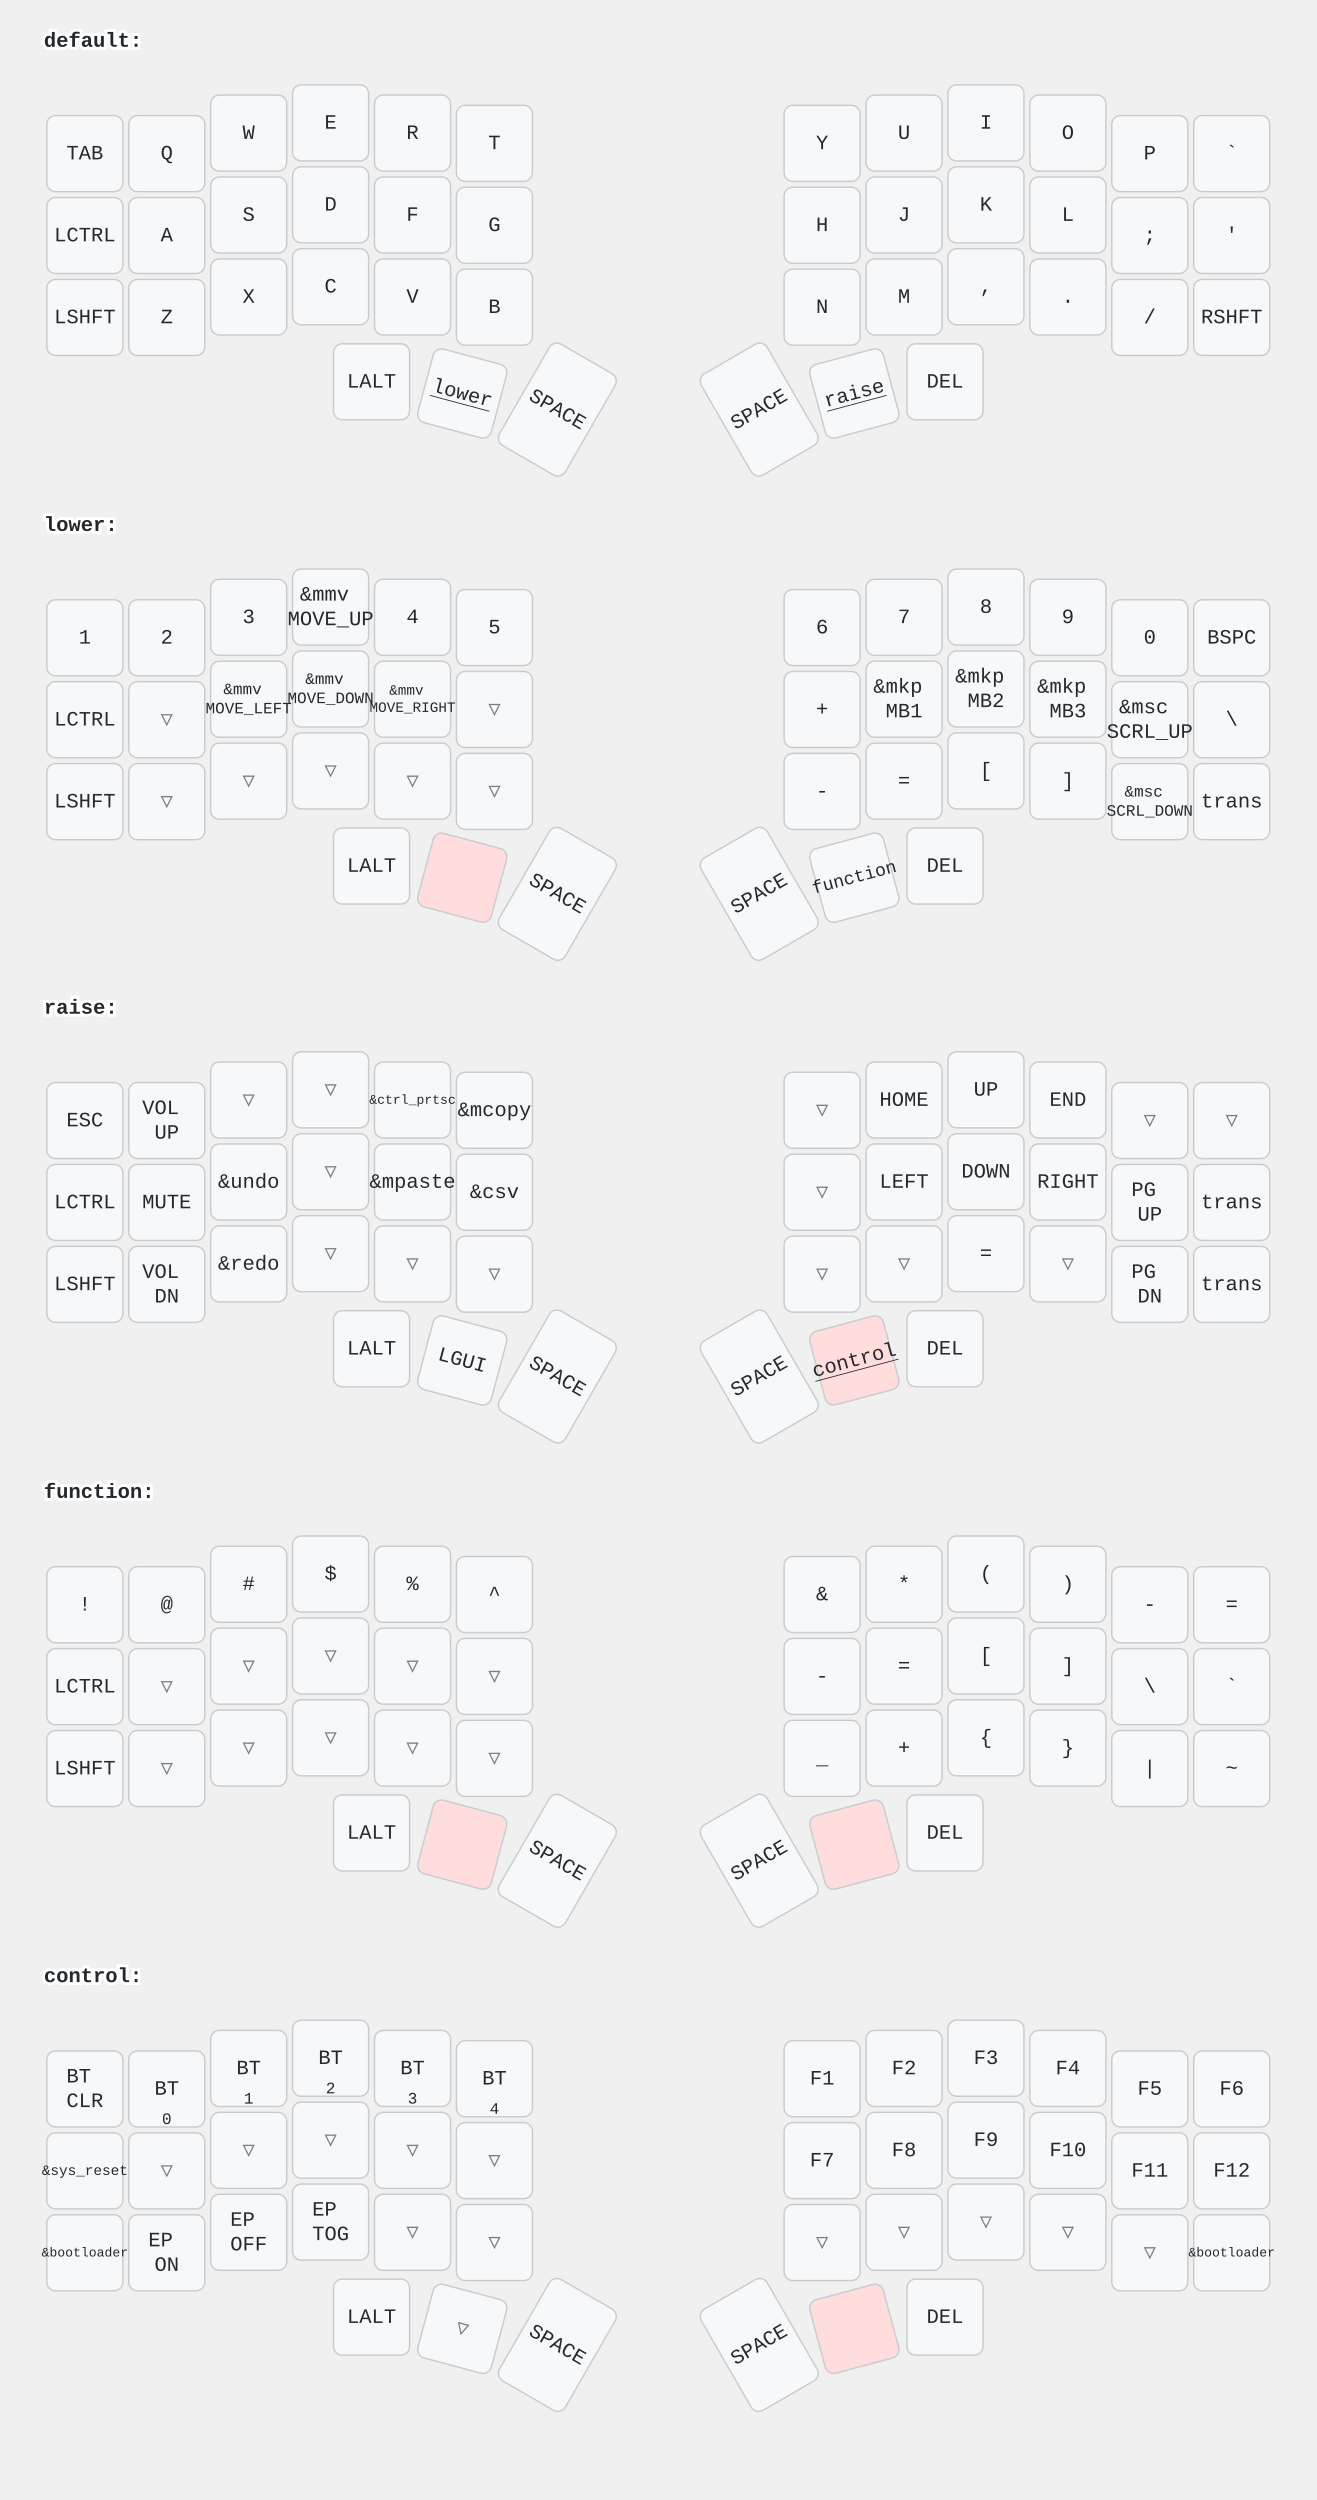
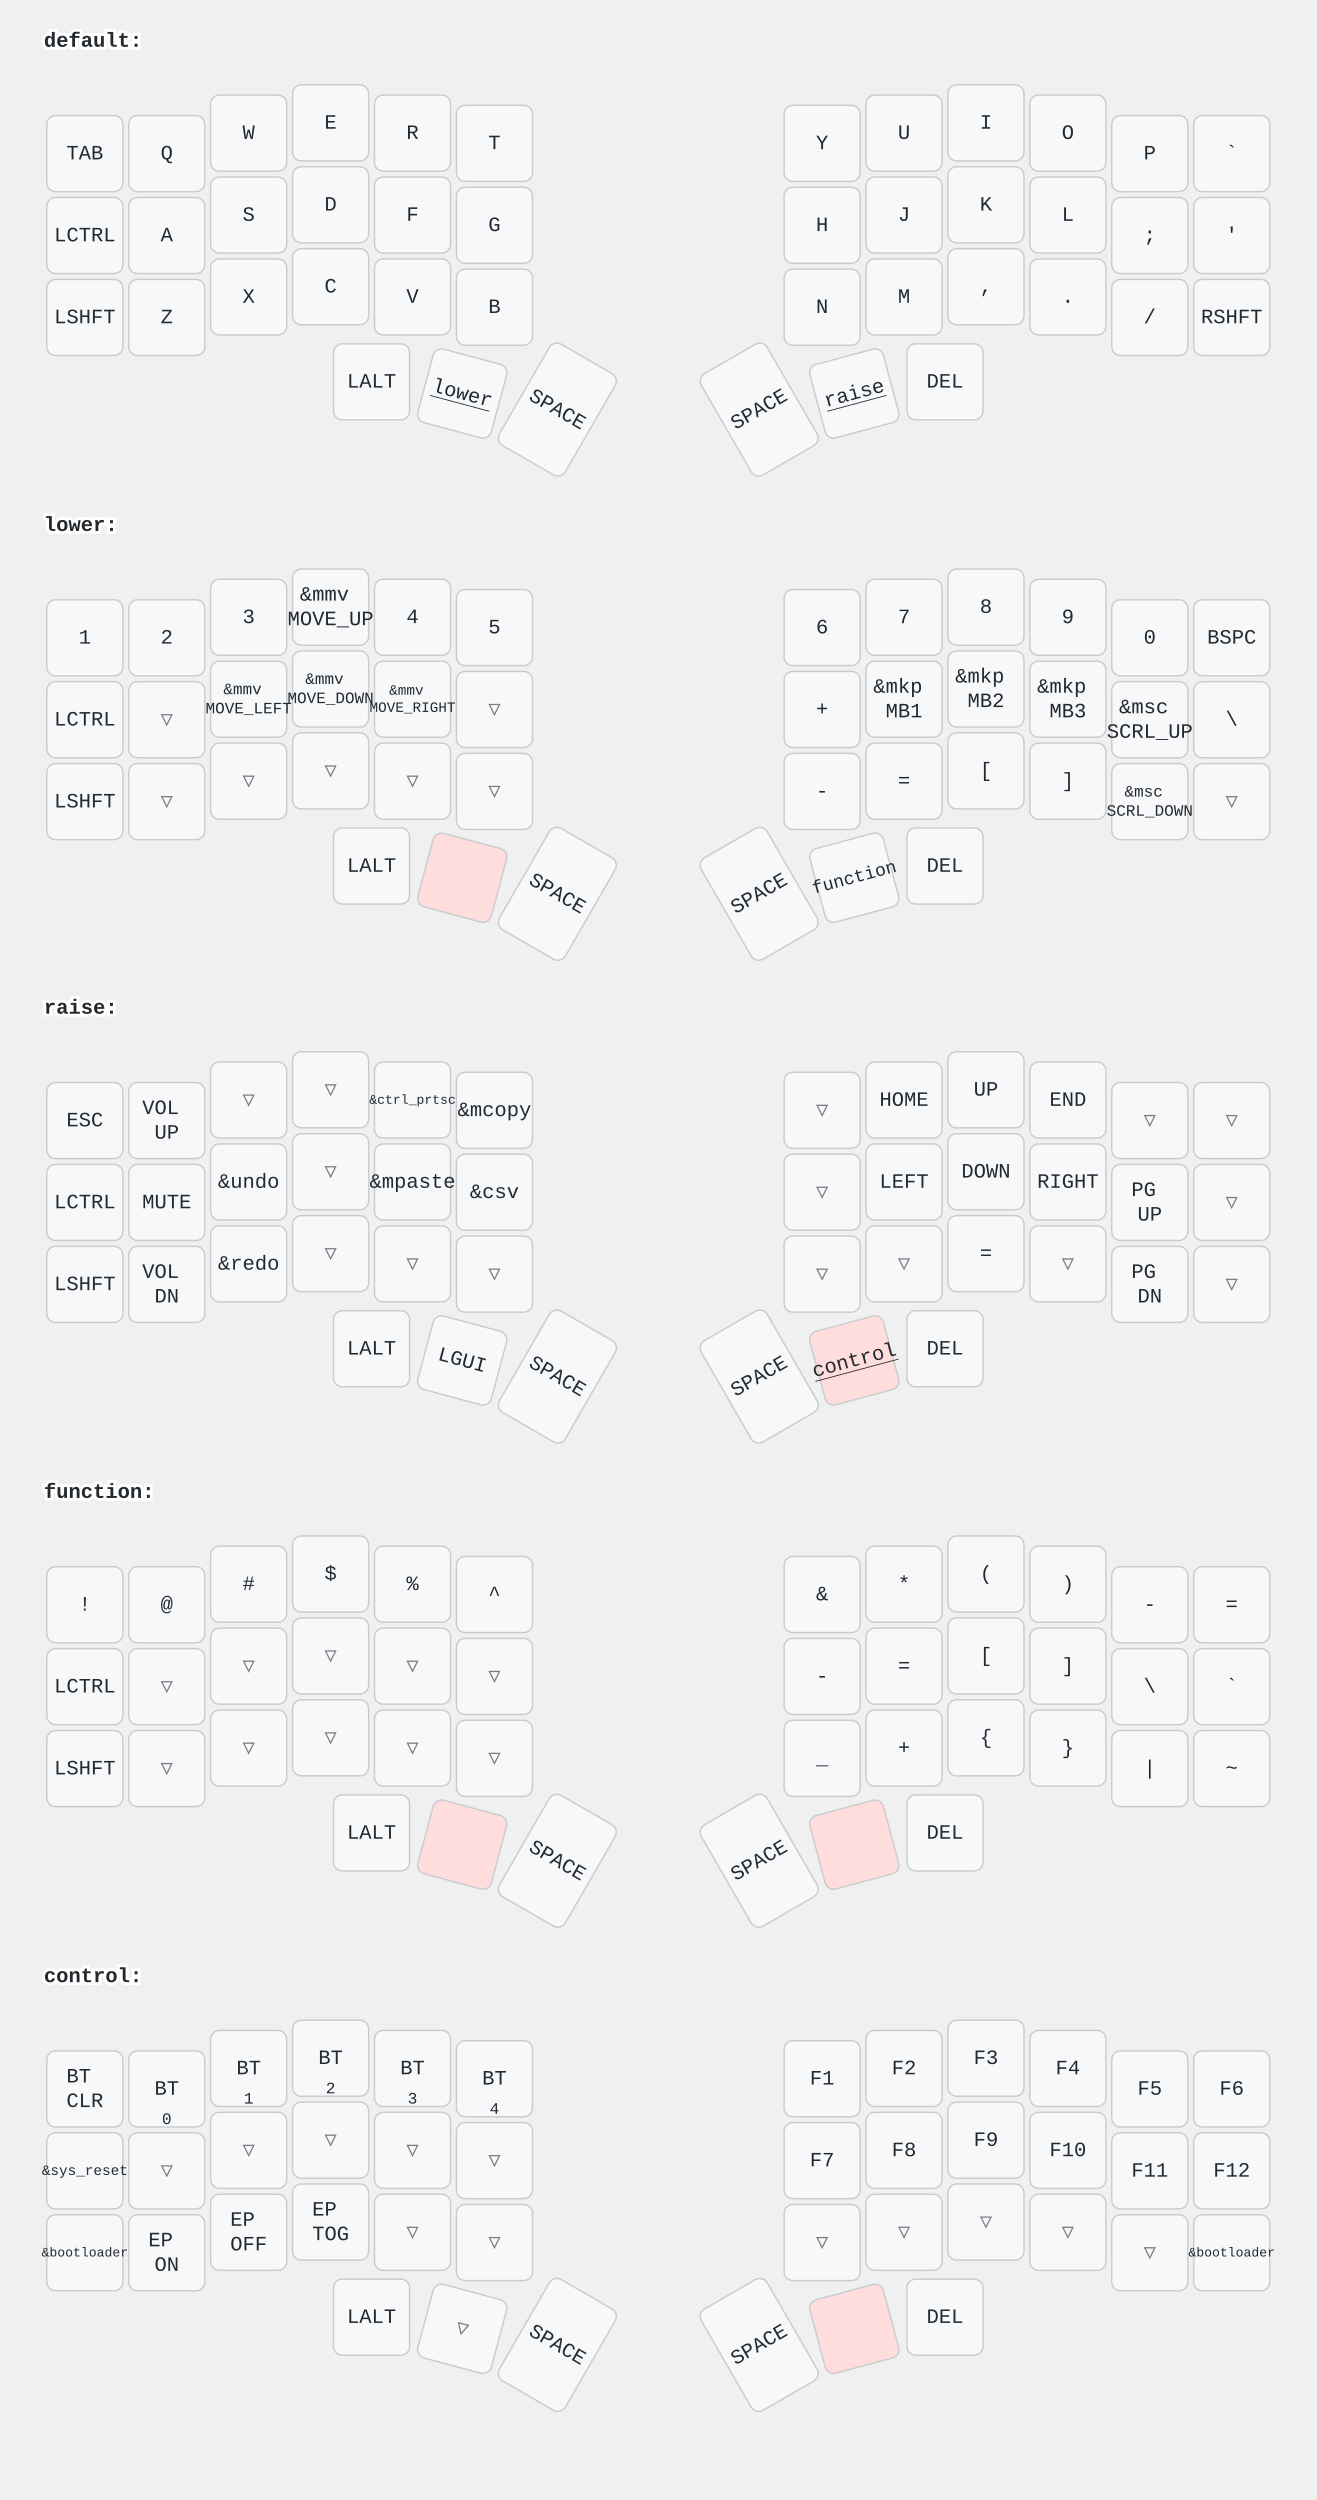
<svg xmlns="http://www.w3.org/2000/svg" width="900" height="1709" viewBox="0 0 900 1709" class="keymap">
  <style>/* inherit to force styles through use tags */
svg path {
    fill: inherit;
}

/* font and background color specifications */
svg.keymap {
    font-family: SFMono-Regular,Consolas,Liberation Mono,Menlo,monospace;
    font-size: 14px;
    font-kerning: normal;
    text-rendering: optimizeLegibility;
    fill: #24292e;
}

/* default key styling */
rect.key {
    fill: #f6f8fa;
}

rect.key, rect.combo {
    stroke: #c9cccf;
    stroke-width: 1;
}

/* default key side styling, only used is draw_key_sides is set */
rect.side {
    filter: brightness(90%);
}

/* color accent for combo boxes */
rect.combo, rect.combo-separate {
    fill: #cdf;
}

/* color accent for held keys */
rect.held, rect.combo.held {
    fill: #fdd;
}

/* color accent for ghost (optional) keys */
rect.ghost, rect.combo.ghost {
    stroke-dasharray: 4, 4;
    stroke-width: 2;
}

text {
    text-anchor: middle;
    dominant-baseline: middle;
}

/* styling for layer labels */
text.label {
    font-weight: bold;
    text-anchor: start;
    stroke: white;
    stroke-width: 4;
    paint-order: stroke;
}

/* styling for optional footer */
text.footer {
    text-anchor: end;
    dominant-baseline: auto;
    stroke: white;
    stroke-width: 4;
    paint-order: stroke;
}

/* styling for combo tap, and key non-tap label text */
text.combo, text.hold, text.shifted, text.left, text.right {
    font-size: 11px;
}

text.hold {
    text-anchor: middle;
    dominant-baseline: auto;
}

text.shifted {
    text-anchor: middle;
    dominant-baseline: hanging;
}

text.left {
    text-anchor: start;
}

text.right {
    text-anchor: end;
}

text.layer-activator {
    text-decoration: underline;
}

/* styling for hold/shifted label text in combo box */
text.combo.hold, text.combo.shifted, text.combo.left, text.combo.right {
    font-size: 8px;
}

/* lighter symbol for transparent keys */
text.trans {
    fill: #7b7e81;
}

/* styling for combo dendrons */
path.combo {
    stroke-width: 1;
    stroke: gray;
    fill: none;
}

/* Start Tabler Icons Cleanup */
/* cannot use height/width with glyphs */
.icon-tabler &gt; path {
    fill: inherit;
    stroke: inherit;
    stroke-width: 2;
}
/* hide tabler's default box */
.icon-tabler &gt; path[stroke="none"][fill="none"] {
    visibility: hidden;
}
/* End Tabler Icons Cleanup */
</style>
  <g transform="translate(30, 0)" class="layer-default">
    <text x="0" y="28" class="label" id="default">default:</text>
    <g transform="translate(0, 56)">
      <g transform="translate(28, 49)" class="key keypos-0">
        <rect rx="6" ry="6" x="-26" y="-26" width="52" height="52" class="key" />
        <text x="0" y="0" class="key tap">TAB</text>
      </g>
      <g transform="translate(84, 49)" class="key keypos-1">
        <rect rx="6" ry="6" x="-26" y="-26" width="52" height="52" class="key" />
        <text x="0" y="0" class="key tap">Q</text>
      </g>
      <g transform="translate(140, 35)" class="key keypos-2">
        <rect rx="6" ry="6" x="-26" y="-26" width="52" height="52" class="key" />
        <text x="0" y="0" class="key tap">W</text>
      </g>
      <g transform="translate(196, 28)" class="key keypos-3">
        <rect rx="6" ry="6" x="-26" y="-26" width="52" height="52" class="key" />
        <text x="0" y="0" class="key tap">E</text>
      </g>
      <g transform="translate(252, 35)" class="key keypos-4">
        <rect rx="6" ry="6" x="-26" y="-26" width="52" height="52" class="key" />
        <text x="0" y="0" class="key tap">R</text>
      </g>
      <g transform="translate(308, 42)" class="key keypos-5">
        <rect rx="6" ry="6" x="-26" y="-26" width="52" height="52" class="key" />
        <text x="0" y="0" class="key tap">T</text>
      </g>
      <g transform="translate(532, 42)" class="key keypos-6">
        <rect rx="6" ry="6" x="-26" y="-26" width="52" height="52" class="key" />
        <text x="0" y="0" class="key tap">Y</text>
      </g>
      <g transform="translate(588, 35)" class="key keypos-7">
        <rect rx="6" ry="6" x="-26" y="-26" width="52" height="52" class="key" />
        <text x="0" y="0" class="key tap">U</text>
      </g>
      <g transform="translate(644, 28)" class="key keypos-8">
        <rect rx="6" ry="6" x="-26" y="-26" width="52" height="52" class="key" />
        <text x="0" y="0" class="key tap">I</text>
      </g>
      <g transform="translate(700, 35)" class="key keypos-9">
        <rect rx="6" ry="6" x="-26" y="-26" width="52" height="52" class="key" />
        <text x="0" y="0" class="key tap">O</text>
      </g>
      <g transform="translate(756, 49)" class="key keypos-10">
        <rect rx="6" ry="6" x="-26" y="-26" width="52" height="52" class="key" />
        <text x="0" y="0" class="key tap">P</text>
      </g>
      <g transform="translate(812, 49)" class="key keypos-11">
        <rect rx="6" ry="6" x="-26" y="-26" width="52" height="52" class="key" />
        <text x="0" y="0" class="key tap">`</text>
      </g>
      <g transform="translate(28, 105)" class="key keypos-12">
        <rect rx="6" ry="6" x="-26" y="-26" width="52" height="52" class="key" />
        <text x="0" y="0" class="key tap">LCTRL</text>
      </g>
      <g transform="translate(84, 105)" class="key keypos-13">
        <rect rx="6" ry="6" x="-26" y="-26" width="52" height="52" class="key" />
        <text x="0" y="0" class="key tap">A</text>
      </g>
      <g transform="translate(140, 91)" class="key keypos-14">
        <rect rx="6" ry="6" x="-26" y="-26" width="52" height="52" class="key" />
        <text x="0" y="0" class="key tap">S</text>
      </g>
      <g transform="translate(196, 84)" class="key keypos-15">
        <rect rx="6" ry="6" x="-26" y="-26" width="52" height="52" class="key" />
        <text x="0" y="0" class="key tap">D</text>
      </g>
      <g transform="translate(252, 91)" class="key keypos-16">
        <rect rx="6" ry="6" x="-26" y="-26" width="52" height="52" class="key" />
        <text x="0" y="0" class="key tap">F</text>
      </g>
      <g transform="translate(308, 98)" class="key keypos-17">
        <rect rx="6" ry="6" x="-26" y="-26" width="52" height="52" class="key" />
        <text x="0" y="0" class="key tap">G</text>
      </g>
      <g transform="translate(532, 98)" class="key keypos-18">
        <rect rx="6" ry="6" x="-26" y="-26" width="52" height="52" class="key" />
        <text x="0" y="0" class="key tap">H</text>
      </g>
      <g transform="translate(588, 91)" class="key keypos-19">
        <rect rx="6" ry="6" x="-26" y="-26" width="52" height="52" class="key" />
        <text x="0" y="0" class="key tap">J</text>
      </g>
      <g transform="translate(644, 84)" class="key keypos-20">
        <rect rx="6" ry="6" x="-26" y="-26" width="52" height="52" class="key" />
        <text x="0" y="0" class="key tap">K</text>
      </g>
      <g transform="translate(700, 91)" class="key keypos-21">
        <rect rx="6" ry="6" x="-26" y="-26" width="52" height="52" class="key" />
        <text x="0" y="0" class="key tap">L</text>
      </g>
      <g transform="translate(756, 105)" class="key keypos-22">
        <rect rx="6" ry="6" x="-26" y="-26" width="52" height="52" class="key" />
        <text x="0" y="0" class="key tap">;</text>
      </g>
      <g transform="translate(812, 105)" class="key keypos-23">
        <rect rx="6" ry="6" x="-26" y="-26" width="52" height="52" class="key" />
        <text x="0" y="0" class="key tap">'</text>
      </g>
      <g transform="translate(28, 161)" class="key keypos-24">
        <rect rx="6" ry="6" x="-26" y="-26" width="52" height="52" class="key" />
        <text x="0" y="0" class="key tap">LSHFT</text>
      </g>
      <g transform="translate(84, 161)" class="key keypos-25">
        <rect rx="6" ry="6" x="-26" y="-26" width="52" height="52" class="key" />
        <text x="0" y="0" class="key tap">Z</text>
      </g>
      <g transform="translate(140, 147)" class="key keypos-26">
        <rect rx="6" ry="6" x="-26" y="-26" width="52" height="52" class="key" />
        <text x="0" y="0" class="key tap">X</text>
      </g>
      <g transform="translate(196, 140)" class="key keypos-27">
        <rect rx="6" ry="6" x="-26" y="-26" width="52" height="52" class="key" />
        <text x="0" y="0" class="key tap">C</text>
      </g>
      <g transform="translate(252, 147)" class="key keypos-28">
        <rect rx="6" ry="6" x="-26" y="-26" width="52" height="52" class="key" />
        <text x="0" y="0" class="key tap">V</text>
      </g>
      <g transform="translate(308, 154)" class="key keypos-29">
        <rect rx="6" ry="6" x="-26" y="-26" width="52" height="52" class="key" />
        <text x="0" y="0" class="key tap">B</text>
      </g>
      <g transform="translate(532, 154)" class="key keypos-30">
        <rect rx="6" ry="6" x="-26" y="-26" width="52" height="52" class="key" />
        <text x="0" y="0" class="key tap">N</text>
      </g>
      <g transform="translate(588, 147)" class="key keypos-31">
        <rect rx="6" ry="6" x="-26" y="-26" width="52" height="52" class="key" />
        <text x="0" y="0" class="key tap">M</text>
      </g>
      <g transform="translate(644, 140)" class="key keypos-32">
        <rect rx="6" ry="6" x="-26" y="-26" width="52" height="52" class="key" />
        <text x="0" y="0" class="key tap">,</text>
      </g>
      <g transform="translate(700, 147)" class="key keypos-33">
        <rect rx="6" ry="6" x="-26" y="-26" width="52" height="52" class="key" />
        <text x="0" y="0" class="key tap">.</text>
      </g>
      <g transform="translate(756, 161)" class="key keypos-34">
        <rect rx="6" ry="6" x="-26" y="-26" width="52" height="52" class="key" />
        <text x="0" y="0" class="key tap">/</text>
      </g>
      <g transform="translate(812, 161)" class="key keypos-35">
        <rect rx="6" ry="6" x="-26" y="-26" width="52" height="52" class="key" />
        <text x="0" y="0" class="key tap">RSHFT</text>
      </g>
      <g transform="translate(224, 205)" class="key keypos-36">
        <rect rx="6" ry="6" x="-26" y="-26" width="52" height="52" class="key" />
        <text x="0" y="0" class="key tap">LALT</text>
      </g>
      <g transform="translate(286, 213) rotate(15.0)" class="key keypos-37">
        <rect rx="6" ry="6" x="-26" y="-26" width="52" height="52" class="key" />
        <a href="#lower">
          <text x="0" y="0" class="key tap layer-activator">lower</text>
        </a>
      </g>
      <g transform="translate(351, 224) rotate(30.0)" class="key keypos-38">
        <rect rx="6" ry="6" x="-26" y="-40" width="52" height="80" class="key" />
        <text x="0" y="0" class="key tap">SPACE</text>
      </g>
      <g transform="translate(489, 224) rotate(-30.0)" class="key keypos-39">
        <rect rx="6" ry="6" x="-26" y="-40" width="52" height="80" class="key" />
        <text x="0" y="0" class="key tap">SPACE</text>
      </g>
      <g transform="translate(554, 213) rotate(-15.0)" class="key keypos-40">
        <rect rx="6" ry="6" x="-26" y="-26" width="52" height="52" class="key" />
        <a href="#raise">
          <text x="0" y="0" class="key tap layer-activator">raise</text>
        </a>
      </g>
      <g transform="translate(616, 205)" class="key keypos-41">
        <rect rx="6" ry="6" x="-26" y="-26" width="52" height="52" class="key" />
        <text x="0" y="0" class="key tap">DEL</text>
      </g>
    </g>
  </g>
  <g transform="translate(30, 331)" class="layer-lower">
    <text x="0" y="28" class="label" id="lower">lower:</text>
    <g transform="translate(0, 56)">
      <g transform="translate(28, 49)" class="key keypos-0">
        <rect rx="6" ry="6" x="-26" y="-26" width="52" height="52" class="key" />
        <text x="0" y="0" class="key tap">1</text>
      </g>
      <g transform="translate(84, 49)" class="key keypos-1">
        <rect rx="6" ry="6" x="-26" y="-26" width="52" height="52" class="key" />
        <text x="0" y="0" class="key tap">2</text>
      </g>
      <g transform="translate(140, 35)" class="key keypos-2">
        <rect rx="6" ry="6" x="-26" y="-26" width="52" height="52" class="key" />
        <text x="0" y="0" class="key tap">3</text>
      </g>
      <g transform="translate(196, 28)" class="key keypos-3">
        <rect rx="6" ry="6" x="-26" y="-26" width="52" height="52" class="key" />
        <text x="0" y="0" class="key tap">
          <tspan x="0" dy="-0.6em">&amp;mmv</tspan>
          <tspan x="0" dy="1.2em">MOVE_UP</tspan>
        </text>
      </g>
      <g transform="translate(252, 35)" class="key keypos-4">
        <rect rx="6" ry="6" x="-26" y="-26" width="52" height="52" class="key" />
        <text x="0" y="0" class="key tap">4</text>
      </g>
      <g transform="translate(308, 42)" class="key keypos-5">
        <rect rx="6" ry="6" x="-26" y="-26" width="52" height="52" class="key" />
        <text x="0" y="0" class="key tap">5</text>
      </g>
      <g transform="translate(532, 42)" class="key keypos-6">
        <rect rx="6" ry="6" x="-26" y="-26" width="52" height="52" class="key" />
        <text x="0" y="0" class="key tap">6</text>
      </g>
      <g transform="translate(588, 35)" class="key keypos-7">
        <rect rx="6" ry="6" x="-26" y="-26" width="52" height="52" class="key" />
        <text x="0" y="0" class="key tap">7</text>
      </g>
      <g transform="translate(644, 28)" class="key keypos-8">
        <rect rx="6" ry="6" x="-26" y="-26" width="52" height="52" class="key" />
        <text x="0" y="0" class="key tap">8</text>
      </g>
      <g transform="translate(700, 35)" class="key keypos-9">
        <rect rx="6" ry="6" x="-26" y="-26" width="52" height="52" class="key" />
        <text x="0" y="0" class="key tap">9</text>
      </g>
      <g transform="translate(756, 49)" class="key keypos-10">
        <rect rx="6" ry="6" x="-26" y="-26" width="52" height="52" class="key" />
        <text x="0" y="0" class="key tap">0</text>
      </g>
      <g transform="translate(812, 49)" class="key keypos-11">
        <rect rx="6" ry="6" x="-26" y="-26" width="52" height="52" class="key" />
        <text x="0" y="0" class="key tap">BSPC</text>
      </g>
      <g transform="translate(28, 105)" class="key keypos-12">
        <rect rx="6" ry="6" x="-26" y="-26" width="52" height="52" class="key" />
        <text x="0" y="0" class="key tap">LCTRL</text>
      </g>
      <g transform="translate(84, 105)" class="key trans keypos-13">
        <rect rx="6" ry="6" x="-26" y="-26" width="52" height="52" class="key trans" />
        <text x="0" y="0" class="key trans tap">▽</text>
      </g>
      <g transform="translate(140, 91)" class="key keypos-14">
        <rect rx="6" ry="6" x="-26" y="-26" width="52" height="52" class="key" />
        <text x="0" y="0" class="key tap">
          <tspan x="0" dy="-0.6em" style="font-size: 78%">&amp;mmv</tspan>
          <tspan x="0" dy="1.2em" style="font-size: 78%">MOVE_LEFT</tspan>
        </text>
      </g>
      <g transform="translate(196, 84)" class="key keypos-15">
        <rect rx="6" ry="6" x="-26" y="-26" width="52" height="52" class="key" />
        <text x="0" y="0" class="key tap">
          <tspan x="0" dy="-0.6em" style="font-size: 78%">&amp;mmv</tspan>
          <tspan x="0" dy="1.2em" style="font-size: 78%">MOVE_DOWN</tspan>
        </text>
      </g>
      <g transform="translate(252, 91)" class="key keypos-16">
        <rect rx="6" ry="6" x="-26" y="-26" width="52" height="52" class="key" />
        <text x="0" y="0" class="key tap">
          <tspan x="0" dy="-0.6em" style="font-size: 70%">&amp;mmv</tspan>
          <tspan x="0" dy="1.2em" style="font-size: 70%">MOVE_RIGHT</tspan>
        </text>
      </g>
      <g transform="translate(308, 98)" class="key trans keypos-17">
        <rect rx="6" ry="6" x="-26" y="-26" width="52" height="52" class="key trans" />
        <text x="0" y="0" class="key trans tap">▽</text>
      </g>
      <g transform="translate(532, 98)" class="key keypos-18">
        <rect rx="6" ry="6" x="-26" y="-26" width="52" height="52" class="key" />
        <text x="0" y="0" class="key tap">+</text>
      </g>
      <g transform="translate(588, 91)" class="key keypos-19">
        <rect rx="6" ry="6" x="-26" y="-26" width="52" height="52" class="key" />
        <text x="0" y="0" class="key tap">
          <tspan x="0" dy="-0.6em">&amp;mkp</tspan>
          <tspan x="0" dy="1.2em">MB1</tspan>
        </text>
      </g>
      <g transform="translate(644, 84)" class="key keypos-20">
        <rect rx="6" ry="6" x="-26" y="-26" width="52" height="52" class="key" />
        <text x="0" y="0" class="key tap">
          <tspan x="0" dy="-0.6em">&amp;mkp</tspan>
          <tspan x="0" dy="1.2em">MB2</tspan>
        </text>
      </g>
      <g transform="translate(700, 91)" class="key keypos-21">
        <rect rx="6" ry="6" x="-26" y="-26" width="52" height="52" class="key" />
        <text x="0" y="0" class="key tap">
          <tspan x="0" dy="-0.6em">&amp;mkp</tspan>
          <tspan x="0" dy="1.2em">MB3</tspan>
        </text>
      </g>
      <g transform="translate(756, 105)" class="key keypos-22">
        <rect rx="6" ry="6" x="-26" y="-26" width="52" height="52" class="key" />
        <text x="0" y="0" class="key tap">
          <tspan x="0" dy="-0.6em">&amp;msc</tspan>
          <tspan x="0" dy="1.2em">SCRL_UP</tspan>
        </text>
      </g>
      <g transform="translate(812, 105)" class="key keypos-23">
        <rect rx="6" ry="6" x="-26" y="-26" width="52" height="52" class="key" />
        <text x="0" y="0" class="key tap">\</text>
      </g>
      <g transform="translate(28, 161)" class="key keypos-24">
        <rect rx="6" ry="6" x="-26" y="-26" width="52" height="52" class="key" />
        <text x="0" y="0" class="key tap">LSHFT</text>
      </g>
      <g transform="translate(84, 161)" class="key trans keypos-25">
        <rect rx="6" ry="6" x="-26" y="-26" width="52" height="52" class="key trans" />
        <text x="0" y="0" class="key trans tap">▽</text>
      </g>
      <g transform="translate(140, 147)" class="key trans keypos-26">
        <rect rx="6" ry="6" x="-26" y="-26" width="52" height="52" class="key trans" />
        <text x="0" y="0" class="key trans tap">▽</text>
      </g>
      <g transform="translate(196, 140)" class="key trans keypos-27">
        <rect rx="6" ry="6" x="-26" y="-26" width="52" height="52" class="key trans" />
        <text x="0" y="0" class="key trans tap">▽</text>
      </g>
      <g transform="translate(252, 147)" class="key trans keypos-28">
        <rect rx="6" ry="6" x="-26" y="-26" width="52" height="52" class="key trans" />
        <text x="0" y="0" class="key trans tap">▽</text>
      </g>
      <g transform="translate(308, 154)" class="key trans keypos-29">
        <rect rx="6" ry="6" x="-26" y="-26" width="52" height="52" class="key trans" />
        <text x="0" y="0" class="key trans tap">▽</text>
      </g>
      <g transform="translate(532, 154)" class="key keypos-30">
        <rect rx="6" ry="6" x="-26" y="-26" width="52" height="52" class="key" />
        <text x="0" y="0" class="key tap">-</text>
      </g>
      <g transform="translate(588, 147)" class="key keypos-31">
        <rect rx="6" ry="6" x="-26" y="-26" width="52" height="52" class="key" />
        <text x="0" y="0" class="key tap">=</text>
      </g>
      <g transform="translate(644, 140)" class="key keypos-32">
        <rect rx="6" ry="6" x="-26" y="-26" width="52" height="52" class="key" />
        <text x="0" y="0" class="key tap">[</text>
      </g>
      <g transform="translate(700, 147)" class="key keypos-33">
        <rect rx="6" ry="6" x="-26" y="-26" width="52" height="52" class="key" />
        <text x="0" y="0" class="key tap">]</text>
      </g>
      <g transform="translate(756, 161)" class="key keypos-34">
        <rect rx="6" ry="6" x="-26" y="-26" width="52" height="52" class="key" />
        <text x="0" y="0" class="key tap">
          <tspan x="0" dy="-0.6em" style="font-size: 78%">&amp;msc</tspan>
          <tspan x="0" dy="1.2em" style="font-size: 78%">SCRL_DOWN</tspan>
        </text>
      </g>
-       <g transform="translate(812, 161)" class="key keypos-35">
-         <rect rx="6" ry="6" x="-26" y="-26" width="52" height="52" class="key" />
-         <text x="0" y="0" class="key tap">trans</text>
+       <g transform="translate(812, 161)" class="key trans keypos-35">
+         <rect rx="6" ry="6" x="-26" y="-26" width="52" height="52" class="key trans" />
+         <text x="0" y="0" class="key trans tap">▽</text>
      </g>
      <g transform="translate(224, 205)" class="key keypos-36">
        <rect rx="6" ry="6" x="-26" y="-26" width="52" height="52" class="key" />
        <text x="0" y="0" class="key tap">LALT</text>
      </g>
      <g transform="translate(286, 213) rotate(15.0)" class="key held keypos-37">
        <rect rx="6" ry="6" x="-26" y="-26" width="52" height="52" class="key held" />
      </g>
      <g transform="translate(351, 224) rotate(30.0)" class="key keypos-38">
        <rect rx="6" ry="6" x="-26" y="-40" width="52" height="80" class="key" />
        <text x="0" y="0" class="key tap">SPACE</text>
      </g>
      <g transform="translate(489, 224) rotate(-30.0)" class="key keypos-39">
        <rect rx="6" ry="6" x="-26" y="-40" width="52" height="80" class="key" />
        <text x="0" y="0" class="key tap">SPACE</text>
      </g>
      <g transform="translate(554, 213) rotate(-15.0)" class="key keypos-40">
        <rect rx="6" ry="6" x="-26" y="-26" width="52" height="52" class="key" />
        <a href="#function">
          <text x="0" y="0" class="key tap layer-activator">
            <tspan style="font-size: 88%">function</tspan>
          </text>
        </a>
      </g>
      <g transform="translate(616, 205)" class="key keypos-41">
        <rect rx="6" ry="6" x="-26" y="-26" width="52" height="52" class="key" />
        <text x="0" y="0" class="key tap">DEL</text>
      </g>
    </g>
  </g>
  <g transform="translate(30, 661)" class="layer-raise">
    <text x="0" y="28" class="label" id="raise">raise:</text>
    <g transform="translate(0, 56)">
      <g transform="translate(28, 49)" class="key keypos-0">
        <rect rx="6" ry="6" x="-26" y="-26" width="52" height="52" class="key" />
        <text x="0" y="0" class="key tap">ESC</text>
      </g>
      <g transform="translate(84, 49)" class="key keypos-1">
        <rect rx="6" ry="6" x="-26" y="-26" width="52" height="52" class="key" />
        <text x="0" y="0" class="key tap">
          <tspan x="0" dy="-0.6em">VOL</tspan>
          <tspan x="0" dy="1.2em">UP</tspan>
        </text>
      </g>
      <g transform="translate(140, 35)" class="key trans keypos-2">
        <rect rx="6" ry="6" x="-26" y="-26" width="52" height="52" class="key trans" />
        <text x="0" y="0" class="key trans tap">▽</text>
      </g>
      <g transform="translate(196, 28)" class="key trans keypos-3">
        <rect rx="6" ry="6" x="-26" y="-26" width="52" height="52" class="key trans" />
        <text x="0" y="0" class="key trans tap">▽</text>
      </g>
      <g transform="translate(252, 35)" class="key keypos-4">
        <rect rx="6" ry="6" x="-26" y="-26" width="52" height="52" class="key" />
        <text x="0" y="0" class="key tap">
          <tspan style="font-size: 64%">&amp;ctrl_prtsc</tspan>
        </text>
      </g>
      <g transform="translate(308, 42)" class="key keypos-5">
        <rect rx="6" ry="6" x="-26" y="-26" width="52" height="52" class="key" />
        <text x="0" y="0" class="key tap">&amp;mcopy</text>
      </g>
      <g transform="translate(532, 42)" class="key trans keypos-6">
        <rect rx="6" ry="6" x="-26" y="-26" width="52" height="52" class="key trans" />
        <text x="0" y="0" class="key trans tap">▽</text>
      </g>
      <g transform="translate(588, 35)" class="key keypos-7">
        <rect rx="6" ry="6" x="-26" y="-26" width="52" height="52" class="key" />
        <text x="0" y="0" class="key tap">HOME</text>
      </g>
      <g transform="translate(644, 28)" class="key keypos-8">
        <rect rx="6" ry="6" x="-26" y="-26" width="52" height="52" class="key" />
        <text x="0" y="0" class="key tap">UP</text>
      </g>
      <g transform="translate(700, 35)" class="key keypos-9">
        <rect rx="6" ry="6" x="-26" y="-26" width="52" height="52" class="key" />
        <text x="0" y="0" class="key tap">END</text>
      </g>
      <g transform="translate(756, 49)" class="key trans keypos-10">
        <rect rx="6" ry="6" x="-26" y="-26" width="52" height="52" class="key trans" />
        <text x="0" y="0" class="key trans tap">▽</text>
      </g>
      <g transform="translate(812, 49)" class="key trans keypos-11">
        <rect rx="6" ry="6" x="-26" y="-26" width="52" height="52" class="key trans" />
        <text x="0" y="0" class="key trans tap">▽</text>
      </g>
      <g transform="translate(28, 105)" class="key keypos-12">
        <rect rx="6" ry="6" x="-26" y="-26" width="52" height="52" class="key" />
        <text x="0" y="0" class="key tap">LCTRL</text>
      </g>
      <g transform="translate(84, 105)" class="key keypos-13">
        <rect rx="6" ry="6" x="-26" y="-26" width="52" height="52" class="key" />
        <text x="0" y="0" class="key tap">MUTE</text>
      </g>
      <g transform="translate(140, 91)" class="key keypos-14">
        <rect rx="6" ry="6" x="-26" y="-26" width="52" height="52" class="key" />
        <text x="0" y="0" class="key tap">&amp;undo</text>
      </g>
      <g transform="translate(196, 84)" class="key trans keypos-15">
        <rect rx="6" ry="6" x="-26" y="-26" width="52" height="52" class="key trans" />
        <text x="0" y="0" class="key trans tap">▽</text>
      </g>
      <g transform="translate(252, 91)" class="key keypos-16">
        <rect rx="6" ry="6" x="-26" y="-26" width="52" height="52" class="key" />
        <text x="0" y="0" class="key tap">&amp;mpaste</text>
      </g>
      <g transform="translate(308, 98)" class="key keypos-17">
        <rect rx="6" ry="6" x="-26" y="-26" width="52" height="52" class="key" />
        <text x="0" y="0" class="key tap">&amp;csv</text>
      </g>
      <g transform="translate(532, 98)" class="key trans keypos-18">
        <rect rx="6" ry="6" x="-26" y="-26" width="52" height="52" class="key trans" />
        <text x="0" y="0" class="key trans tap">▽</text>
      </g>
      <g transform="translate(588, 91)" class="key keypos-19">
        <rect rx="6" ry="6" x="-26" y="-26" width="52" height="52" class="key" />
        <text x="0" y="0" class="key tap">LEFT</text>
      </g>
      <g transform="translate(644, 84)" class="key keypos-20">
        <rect rx="6" ry="6" x="-26" y="-26" width="52" height="52" class="key" />
        <text x="0" y="0" class="key tap">DOWN</text>
      </g>
      <g transform="translate(700, 91)" class="key keypos-21">
        <rect rx="6" ry="6" x="-26" y="-26" width="52" height="52" class="key" />
        <text x="0" y="0" class="key tap">RIGHT</text>
      </g>
      <g transform="translate(756, 105)" class="key keypos-22">
        <rect rx="6" ry="6" x="-26" y="-26" width="52" height="52" class="key" />
        <text x="0" y="0" class="key tap">
          <tspan x="0" dy="-0.6em">PG</tspan>
          <tspan x="0" dy="1.2em">UP</tspan>
        </text>
      </g>
-       <g transform="translate(812, 105)" class="key keypos-23">
-         <rect rx="6" ry="6" x="-26" y="-26" width="52" height="52" class="key" />
-         <text x="0" y="0" class="key tap">trans</text>
+       <g transform="translate(812, 105)" class="key trans keypos-23">
+         <rect rx="6" ry="6" x="-26" y="-26" width="52" height="52" class="key trans" />
+         <text x="0" y="0" class="key trans tap">▽</text>
      </g>
      <g transform="translate(28, 161)" class="key keypos-24">
        <rect rx="6" ry="6" x="-26" y="-26" width="52" height="52" class="key" />
        <text x="0" y="0" class="key tap">LSHFT</text>
      </g>
      <g transform="translate(84, 161)" class="key keypos-25">
        <rect rx="6" ry="6" x="-26" y="-26" width="52" height="52" class="key" />
        <text x="0" y="0" class="key tap">
          <tspan x="0" dy="-0.6em">VOL</tspan>
          <tspan x="0" dy="1.2em">DN</tspan>
        </text>
      </g>
      <g transform="translate(140, 147)" class="key keypos-26">
        <rect rx="6" ry="6" x="-26" y="-26" width="52" height="52" class="key" />
        <text x="0" y="0" class="key tap">&amp;redo</text>
      </g>
      <g transform="translate(196, 140)" class="key trans keypos-27">
        <rect rx="6" ry="6" x="-26" y="-26" width="52" height="52" class="key trans" />
        <text x="0" y="0" class="key trans tap">▽</text>
      </g>
      <g transform="translate(252, 147)" class="key trans keypos-28">
        <rect rx="6" ry="6" x="-26" y="-26" width="52" height="52" class="key trans" />
        <text x="0" y="0" class="key trans tap">▽</text>
      </g>
      <g transform="translate(308, 154)" class="key trans keypos-29">
        <rect rx="6" ry="6" x="-26" y="-26" width="52" height="52" class="key trans" />
        <text x="0" y="0" class="key trans tap">▽</text>
      </g>
      <g transform="translate(532, 154)" class="key trans keypos-30">
        <rect rx="6" ry="6" x="-26" y="-26" width="52" height="52" class="key trans" />
        <text x="0" y="0" class="key trans tap">▽</text>
      </g>
      <g transform="translate(588, 147)" class="key trans keypos-31">
        <rect rx="6" ry="6" x="-26" y="-26" width="52" height="52" class="key trans" />
        <text x="0" y="0" class="key trans tap">▽</text>
      </g>
      <g transform="translate(644, 140)" class="key keypos-32">
        <rect rx="6" ry="6" x="-26" y="-26" width="52" height="52" class="key" />
        <text x="0" y="0" class="key tap">=</text>
      </g>
      <g transform="translate(700, 147)" class="key trans keypos-33">
        <rect rx="6" ry="6" x="-26" y="-26" width="52" height="52" class="key trans" />
        <text x="0" y="0" class="key trans tap">▽</text>
      </g>
      <g transform="translate(756, 161)" class="key keypos-34">
        <rect rx="6" ry="6" x="-26" y="-26" width="52" height="52" class="key" />
        <text x="0" y="0" class="key tap">
          <tspan x="0" dy="-0.6em">PG</tspan>
          <tspan x="0" dy="1.2em">DN</tspan>
        </text>
      </g>
-       <g transform="translate(812, 161)" class="key keypos-35">
-         <rect rx="6" ry="6" x="-26" y="-26" width="52" height="52" class="key" />
-         <text x="0" y="0" class="key tap">trans</text>
+       <g transform="translate(812, 161)" class="key trans keypos-35">
+         <rect rx="6" ry="6" x="-26" y="-26" width="52" height="52" class="key trans" />
+         <text x="0" y="0" class="key trans tap">▽</text>
      </g>
      <g transform="translate(224, 205)" class="key keypos-36">
        <rect rx="6" ry="6" x="-26" y="-26" width="52" height="52" class="key" />
        <text x="0" y="0" class="key tap">LALT</text>
      </g>
      <g transform="translate(286, 213) rotate(15.0)" class="key keypos-37">
        <rect rx="6" ry="6" x="-26" y="-26" width="52" height="52" class="key" />
        <text x="0" y="0" class="key tap">LGUI</text>
      </g>
      <g transform="translate(351, 224) rotate(30.0)" class="key keypos-38">
        <rect rx="6" ry="6" x="-26" y="-40" width="52" height="80" class="key" />
        <text x="0" y="0" class="key tap">SPACE</text>
      </g>
      <g transform="translate(489, 224) rotate(-30.0)" class="key keypos-39">
        <rect rx="6" ry="6" x="-26" y="-40" width="52" height="80" class="key" />
        <text x="0" y="0" class="key tap">SPACE</text>
      </g>
      <g transform="translate(554, 213) rotate(-15.0)" class="key held keypos-40">
        <rect rx="6" ry="6" x="-26" y="-26" width="52" height="52" class="key held" />
        <a href="#control">
          <text x="0" y="0" class="key held tap layer-activator">control</text>
        </a>
      </g>
      <g transform="translate(616, 205)" class="key keypos-41">
        <rect rx="6" ry="6" x="-26" y="-26" width="52" height="52" class="key" />
        <text x="0" y="0" class="key tap">DEL</text>
      </g>
    </g>
  </g>
  <g transform="translate(30, 992)" class="layer-function">
    <text x="0" y="28" class="label" id="function">function:</text>
    <g transform="translate(0, 56)">
      <g transform="translate(28, 49)" class="key keypos-0">
        <rect rx="6" ry="6" x="-26" y="-26" width="52" height="52" class="key" />
        <text x="0" y="0" class="key tap">!</text>
      </g>
      <g transform="translate(84, 49)" class="key keypos-1">
        <rect rx="6" ry="6" x="-26" y="-26" width="52" height="52" class="key" />
        <text x="0" y="0" class="key tap">@</text>
      </g>
      <g transform="translate(140, 35)" class="key keypos-2">
        <rect rx="6" ry="6" x="-26" y="-26" width="52" height="52" class="key" />
        <text x="0" y="0" class="key tap">#</text>
      </g>
      <g transform="translate(196, 28)" class="key keypos-3">
        <rect rx="6" ry="6" x="-26" y="-26" width="52" height="52" class="key" />
        <text x="0" y="0" class="key tap">$</text>
      </g>
      <g transform="translate(252, 35)" class="key keypos-4">
        <rect rx="6" ry="6" x="-26" y="-26" width="52" height="52" class="key" />
        <text x="0" y="0" class="key tap">%</text>
      </g>
      <g transform="translate(308, 42)" class="key keypos-5">
        <rect rx="6" ry="6" x="-26" y="-26" width="52" height="52" class="key" />
        <text x="0" y="0" class="key tap">^</text>
      </g>
      <g transform="translate(532, 42)" class="key keypos-6">
        <rect rx="6" ry="6" x="-26" y="-26" width="52" height="52" class="key" />
        <text x="0" y="0" class="key tap">&amp;</text>
      </g>
      <g transform="translate(588, 35)" class="key keypos-7">
        <rect rx="6" ry="6" x="-26" y="-26" width="52" height="52" class="key" />
        <text x="0" y="0" class="key tap">*</text>
      </g>
      <g transform="translate(644, 28)" class="key keypos-8">
        <rect rx="6" ry="6" x="-26" y="-26" width="52" height="52" class="key" />
        <text x="0" y="0" class="key tap">(</text>
      </g>
      <g transform="translate(700, 35)" class="key keypos-9">
        <rect rx="6" ry="6" x="-26" y="-26" width="52" height="52" class="key" />
        <text x="0" y="0" class="key tap">)</text>
      </g>
      <g transform="translate(756, 49)" class="key keypos-10">
        <rect rx="6" ry="6" x="-26" y="-26" width="52" height="52" class="key" />
        <text x="0" y="0" class="key tap">-</text>
      </g>
      <g transform="translate(812, 49)" class="key keypos-11">
        <rect rx="6" ry="6" x="-26" y="-26" width="52" height="52" class="key" />
        <text x="0" y="0" class="key tap">=</text>
      </g>
      <g transform="translate(28, 105)" class="key keypos-12">
        <rect rx="6" ry="6" x="-26" y="-26" width="52" height="52" class="key" />
        <text x="0" y="0" class="key tap">LCTRL</text>
      </g>
      <g transform="translate(84, 105)" class="key trans keypos-13">
        <rect rx="6" ry="6" x="-26" y="-26" width="52" height="52" class="key trans" />
        <text x="0" y="0" class="key trans tap">▽</text>
      </g>
      <g transform="translate(140, 91)" class="key trans keypos-14">
        <rect rx="6" ry="6" x="-26" y="-26" width="52" height="52" class="key trans" />
        <text x="0" y="0" class="key trans tap">▽</text>
      </g>
      <g transform="translate(196, 84)" class="key trans keypos-15">
        <rect rx="6" ry="6" x="-26" y="-26" width="52" height="52" class="key trans" />
        <text x="0" y="0" class="key trans tap">▽</text>
      </g>
      <g transform="translate(252, 91)" class="key trans keypos-16">
        <rect rx="6" ry="6" x="-26" y="-26" width="52" height="52" class="key trans" />
        <text x="0" y="0" class="key trans tap">▽</text>
      </g>
      <g transform="translate(308, 98)" class="key trans keypos-17">
        <rect rx="6" ry="6" x="-26" y="-26" width="52" height="52" class="key trans" />
        <text x="0" y="0" class="key trans tap">▽</text>
      </g>
      <g transform="translate(532, 98)" class="key keypos-18">
        <rect rx="6" ry="6" x="-26" y="-26" width="52" height="52" class="key" />
        <text x="0" y="0" class="key tap">-</text>
      </g>
      <g transform="translate(588, 91)" class="key keypos-19">
        <rect rx="6" ry="6" x="-26" y="-26" width="52" height="52" class="key" />
        <text x="0" y="0" class="key tap">=</text>
      </g>
      <g transform="translate(644, 84)" class="key keypos-20">
        <rect rx="6" ry="6" x="-26" y="-26" width="52" height="52" class="key" />
        <text x="0" y="0" class="key tap">[</text>
      </g>
      <g transform="translate(700, 91)" class="key keypos-21">
        <rect rx="6" ry="6" x="-26" y="-26" width="52" height="52" class="key" />
        <text x="0" y="0" class="key tap">]</text>
      </g>
      <g transform="translate(756, 105)" class="key keypos-22">
        <rect rx="6" ry="6" x="-26" y="-26" width="52" height="52" class="key" />
        <text x="0" y="0" class="key tap">\</text>
      </g>
      <g transform="translate(812, 105)" class="key keypos-23">
        <rect rx="6" ry="6" x="-26" y="-26" width="52" height="52" class="key" />
        <text x="0" y="0" class="key tap">`</text>
      </g>
      <g transform="translate(28, 161)" class="key keypos-24">
        <rect rx="6" ry="6" x="-26" y="-26" width="52" height="52" class="key" />
        <text x="0" y="0" class="key tap">LSHFT</text>
      </g>
      <g transform="translate(84, 161)" class="key trans keypos-25">
        <rect rx="6" ry="6" x="-26" y="-26" width="52" height="52" class="key trans" />
        <text x="0" y="0" class="key trans tap">▽</text>
      </g>
      <g transform="translate(140, 147)" class="key trans keypos-26">
        <rect rx="6" ry="6" x="-26" y="-26" width="52" height="52" class="key trans" />
        <text x="0" y="0" class="key trans tap">▽</text>
      </g>
      <g transform="translate(196, 140)" class="key trans keypos-27">
        <rect rx="6" ry="6" x="-26" y="-26" width="52" height="52" class="key trans" />
        <text x="0" y="0" class="key trans tap">▽</text>
      </g>
      <g transform="translate(252, 147)" class="key trans keypos-28">
        <rect rx="6" ry="6" x="-26" y="-26" width="52" height="52" class="key trans" />
        <text x="0" y="0" class="key trans tap">▽</text>
      </g>
      <g transform="translate(308, 154)" class="key trans keypos-29">
        <rect rx="6" ry="6" x="-26" y="-26" width="52" height="52" class="key trans" />
        <text x="0" y="0" class="key trans tap">▽</text>
      </g>
      <g transform="translate(532, 154)" class="key keypos-30">
        <rect rx="6" ry="6" x="-26" y="-26" width="52" height="52" class="key" />
        <text x="0" y="0" class="key tap">_</text>
      </g>
      <g transform="translate(588, 147)" class="key keypos-31">
        <rect rx="6" ry="6" x="-26" y="-26" width="52" height="52" class="key" />
        <text x="0" y="0" class="key tap">+</text>
      </g>
      <g transform="translate(644, 140)" class="key keypos-32">
        <rect rx="6" ry="6" x="-26" y="-26" width="52" height="52" class="key" />
        <text x="0" y="0" class="key tap">{</text>
      </g>
      <g transform="translate(700, 147)" class="key keypos-33">
        <rect rx="6" ry="6" x="-26" y="-26" width="52" height="52" class="key" />
        <text x="0" y="0" class="key tap">}</text>
      </g>
      <g transform="translate(756, 161)" class="key keypos-34">
        <rect rx="6" ry="6" x="-26" y="-26" width="52" height="52" class="key" />
        <text x="0" y="0" class="key tap">|</text>
      </g>
      <g transform="translate(812, 161)" class="key keypos-35">
        <rect rx="6" ry="6" x="-26" y="-26" width="52" height="52" class="key" />
        <text x="0" y="0" class="key tap">~</text>
      </g>
      <g transform="translate(224, 205)" class="key keypos-36">
        <rect rx="6" ry="6" x="-26" y="-26" width="52" height="52" class="key" />
        <text x="0" y="0" class="key tap">LALT</text>
      </g>
      <g transform="translate(286, 213) rotate(15.0)" class="key held keypos-37">
        <rect rx="6" ry="6" x="-26" y="-26" width="52" height="52" class="key held" />
      </g>
      <g transform="translate(351, 224) rotate(30.0)" class="key keypos-38">
        <rect rx="6" ry="6" x="-26" y="-40" width="52" height="80" class="key" />
        <text x="0" y="0" class="key tap">SPACE</text>
      </g>
      <g transform="translate(489, 224) rotate(-30.0)" class="key keypos-39">
        <rect rx="6" ry="6" x="-26" y="-40" width="52" height="80" class="key" />
        <text x="0" y="0" class="key tap">SPACE</text>
      </g>
      <g transform="translate(554, 213) rotate(-15.0)" class="key held keypos-40">
        <rect rx="6" ry="6" x="-26" y="-26" width="52" height="52" class="key held" />
      </g>
      <g transform="translate(616, 205)" class="key keypos-41">
        <rect rx="6" ry="6" x="-26" y="-26" width="52" height="52" class="key" />
        <text x="0" y="0" class="key tap">DEL</text>
      </g>
    </g>
  </g>
  <g transform="translate(30, 1323)" class="layer-control">
    <text x="0" y="28" class="label" id="control">control:</text>
    <g transform="translate(0, 56)">
      <g transform="translate(28, 49)" class="key keypos-0">
        <rect rx="6" ry="6" x="-26" y="-26" width="52" height="52" class="key" />
        <text x="0" y="0" class="key tap">
          <tspan x="0" dy="-0.6em">BT</tspan>
          <tspan x="0" dy="1.2em">CLR</tspan>
        </text>
      </g>
      <g transform="translate(84, 49)" class="key keypos-1">
        <rect rx="6" ry="6" x="-26" y="-26" width="52" height="52" class="key" />
        <text x="0" y="0" class="key tap">BT</text>
        <text x="0" y="24" class="key hold">0</text>
      </g>
      <g transform="translate(140, 35)" class="key keypos-2">
        <rect rx="6" ry="6" x="-26" y="-26" width="52" height="52" class="key" />
        <text x="0" y="0" class="key tap">BT</text>
        <text x="0" y="24" class="key hold">1</text>
      </g>
      <g transform="translate(196, 28)" class="key keypos-3">
        <rect rx="6" ry="6" x="-26" y="-26" width="52" height="52" class="key" />
        <text x="0" y="0" class="key tap">BT</text>
        <text x="0" y="24" class="key hold">2</text>
      </g>
      <g transform="translate(252, 35)" class="key keypos-4">
        <rect rx="6" ry="6" x="-26" y="-26" width="52" height="52" class="key" />
        <text x="0" y="0" class="key tap">BT</text>
        <text x="0" y="24" class="key hold">3</text>
      </g>
      <g transform="translate(308, 42)" class="key keypos-5">
        <rect rx="6" ry="6" x="-26" y="-26" width="52" height="52" class="key" />
        <text x="0" y="0" class="key tap">BT</text>
        <text x="0" y="24" class="key hold">4</text>
      </g>
      <g transform="translate(532, 42)" class="key keypos-6">
        <rect rx="6" ry="6" x="-26" y="-26" width="52" height="52" class="key" />
        <text x="0" y="0" class="key tap">F1</text>
      </g>
      <g transform="translate(588, 35)" class="key keypos-7">
        <rect rx="6" ry="6" x="-26" y="-26" width="52" height="52" class="key" />
        <text x="0" y="0" class="key tap">F2</text>
      </g>
      <g transform="translate(644, 28)" class="key keypos-8">
        <rect rx="6" ry="6" x="-26" y="-26" width="52" height="52" class="key" />
        <text x="0" y="0" class="key tap">F3</text>
      </g>
      <g transform="translate(700, 35)" class="key keypos-9">
        <rect rx="6" ry="6" x="-26" y="-26" width="52" height="52" class="key" />
        <text x="0" y="0" class="key tap">F4</text>
      </g>
      <g transform="translate(756, 49)" class="key keypos-10">
        <rect rx="6" ry="6" x="-26" y="-26" width="52" height="52" class="key" />
        <text x="0" y="0" class="key tap">F5</text>
      </g>
      <g transform="translate(812, 49)" class="key keypos-11">
        <rect rx="6" ry="6" x="-26" y="-26" width="52" height="52" class="key" />
        <text x="0" y="0" class="key tap">F6</text>
      </g>
      <g transform="translate(28, 105)" class="key keypos-12">
        <rect rx="6" ry="6" x="-26" y="-26" width="52" height="52" class="key" />
        <text x="0" y="0" class="key tap">
          <tspan style="font-size: 70%">&amp;sys_reset</tspan>
        </text>
      </g>
      <g transform="translate(84, 105)" class="key trans keypos-13">
        <rect rx="6" ry="6" x="-26" y="-26" width="52" height="52" class="key trans" />
        <text x="0" y="0" class="key trans tap">▽</text>
      </g>
      <g transform="translate(140, 91)" class="key trans keypos-14">
        <rect rx="6" ry="6" x="-26" y="-26" width="52" height="52" class="key trans" />
        <text x="0" y="0" class="key trans tap">▽</text>
      </g>
      <g transform="translate(196, 84)" class="key trans keypos-15">
        <rect rx="6" ry="6" x="-26" y="-26" width="52" height="52" class="key trans" />
        <text x="0" y="0" class="key trans tap">▽</text>
      </g>
      <g transform="translate(252, 91)" class="key trans keypos-16">
        <rect rx="6" ry="6" x="-26" y="-26" width="52" height="52" class="key trans" />
        <text x="0" y="0" class="key trans tap">▽</text>
      </g>
      <g transform="translate(308, 98)" class="key trans keypos-17">
        <rect rx="6" ry="6" x="-26" y="-26" width="52" height="52" class="key trans" />
        <text x="0" y="0" class="key trans tap">▽</text>
      </g>
      <g transform="translate(532, 98)" class="key keypos-18">
        <rect rx="6" ry="6" x="-26" y="-26" width="52" height="52" class="key" />
        <text x="0" y="0" class="key tap">F7</text>
      </g>
      <g transform="translate(588, 91)" class="key keypos-19">
        <rect rx="6" ry="6" x="-26" y="-26" width="52" height="52" class="key" />
        <text x="0" y="0" class="key tap">F8</text>
      </g>
      <g transform="translate(644, 84)" class="key keypos-20">
        <rect rx="6" ry="6" x="-26" y="-26" width="52" height="52" class="key" />
        <text x="0" y="0" class="key tap">F9</text>
      </g>
      <g transform="translate(700, 91)" class="key keypos-21">
        <rect rx="6" ry="6" x="-26" y="-26" width="52" height="52" class="key" />
        <text x="0" y="0" class="key tap">F10</text>
      </g>
      <g transform="translate(756, 105)" class="key keypos-22">
        <rect rx="6" ry="6" x="-26" y="-26" width="52" height="52" class="key" />
        <text x="0" y="0" class="key tap">F11</text>
      </g>
      <g transform="translate(812, 105)" class="key keypos-23">
        <rect rx="6" ry="6" x="-26" y="-26" width="52" height="52" class="key" />
        <text x="0" y="0" class="key tap">F12</text>
      </g>
      <g transform="translate(28, 161)" class="key keypos-24">
        <rect rx="6" ry="6" x="-26" y="-26" width="52" height="52" class="key" />
        <text x="0" y="0" class="key tap">
          <tspan style="font-size: 64%">&amp;bootloader</tspan>
        </text>
      </g>
      <g transform="translate(84, 161)" class="key keypos-25">
        <rect rx="6" ry="6" x="-26" y="-26" width="52" height="52" class="key" />
        <text x="0" y="0" class="key tap">
          <tspan x="0" dy="-0.6em">EP</tspan>
          <tspan x="0" dy="1.2em">ON</tspan>
        </text>
      </g>
      <g transform="translate(140, 147)" class="key keypos-26">
        <rect rx="6" ry="6" x="-26" y="-26" width="52" height="52" class="key" />
        <text x="0" y="0" class="key tap">
          <tspan x="0" dy="-0.6em">EP</tspan>
          <tspan x="0" dy="1.2em">OFF</tspan>
        </text>
      </g>
      <g transform="translate(196, 140)" class="key keypos-27">
        <rect rx="6" ry="6" x="-26" y="-26" width="52" height="52" class="key" />
        <text x="0" y="0" class="key tap">
          <tspan x="0" dy="-0.6em">EP</tspan>
          <tspan x="0" dy="1.2em">TOG</tspan>
        </text>
      </g>
      <g transform="translate(252, 147)" class="key trans keypos-28">
        <rect rx="6" ry="6" x="-26" y="-26" width="52" height="52" class="key trans" />
        <text x="0" y="0" class="key trans tap">▽</text>
      </g>
      <g transform="translate(308, 154)" class="key trans keypos-29">
        <rect rx="6" ry="6" x="-26" y="-26" width="52" height="52" class="key trans" />
        <text x="0" y="0" class="key trans tap">▽</text>
      </g>
      <g transform="translate(532, 154)" class="key trans keypos-30">
        <rect rx="6" ry="6" x="-26" y="-26" width="52" height="52" class="key trans" />
        <text x="0" y="0" class="key trans tap">▽</text>
      </g>
      <g transform="translate(588, 147)" class="key trans keypos-31">
        <rect rx="6" ry="6" x="-26" y="-26" width="52" height="52" class="key trans" />
        <text x="0" y="0" class="key trans tap">▽</text>
      </g>
      <g transform="translate(644, 140)" class="key trans keypos-32">
        <rect rx="6" ry="6" x="-26" y="-26" width="52" height="52" class="key trans" />
        <text x="0" y="0" class="key trans tap">▽</text>
      </g>
      <g transform="translate(700, 147)" class="key trans keypos-33">
        <rect rx="6" ry="6" x="-26" y="-26" width="52" height="52" class="key trans" />
        <text x="0" y="0" class="key trans tap">▽</text>
      </g>
      <g transform="translate(756, 161)" class="key trans keypos-34">
        <rect rx="6" ry="6" x="-26" y="-26" width="52" height="52" class="key trans" />
        <text x="0" y="0" class="key trans tap">▽</text>
      </g>
      <g transform="translate(812, 161)" class="key keypos-35">
        <rect rx="6" ry="6" x="-26" y="-26" width="52" height="52" class="key" />
        <text x="0" y="0" class="key tap">
          <tspan style="font-size: 64%">&amp;bootloader</tspan>
        </text>
      </g>
      <g transform="translate(224, 205)" class="key keypos-36">
        <rect rx="6" ry="6" x="-26" y="-26" width="52" height="52" class="key" />
        <text x="0" y="0" class="key tap">LALT</text>
      </g>
      <g transform="translate(286, 213) rotate(15.0)" class="key trans keypos-37">
        <rect rx="6" ry="6" x="-26" y="-26" width="52" height="52" class="key trans" />
        <text x="0" y="0" class="key trans tap">▽</text>
      </g>
      <g transform="translate(351, 224) rotate(30.0)" class="key keypos-38">
        <rect rx="6" ry="6" x="-26" y="-40" width="52" height="80" class="key" />
        <text x="0" y="0" class="key tap">SPACE</text>
      </g>
      <g transform="translate(489, 224) rotate(-30.0)" class="key keypos-39">
        <rect rx="6" ry="6" x="-26" y="-40" width="52" height="80" class="key" />
        <text x="0" y="0" class="key tap">SPACE</text>
      </g>
      <g transform="translate(554, 213) rotate(-15.0)" class="key held keypos-40">
        <rect rx="6" ry="6" x="-26" y="-26" width="52" height="52" class="key held" />
      </g>
      <g transform="translate(616, 205)" class="key keypos-41">
        <rect rx="6" ry="6" x="-26" y="-26" width="52" height="52" class="key" />
        <text x="0" y="0" class="key tap">DEL</text>
      </g>
    </g>
  </g>
</svg>
